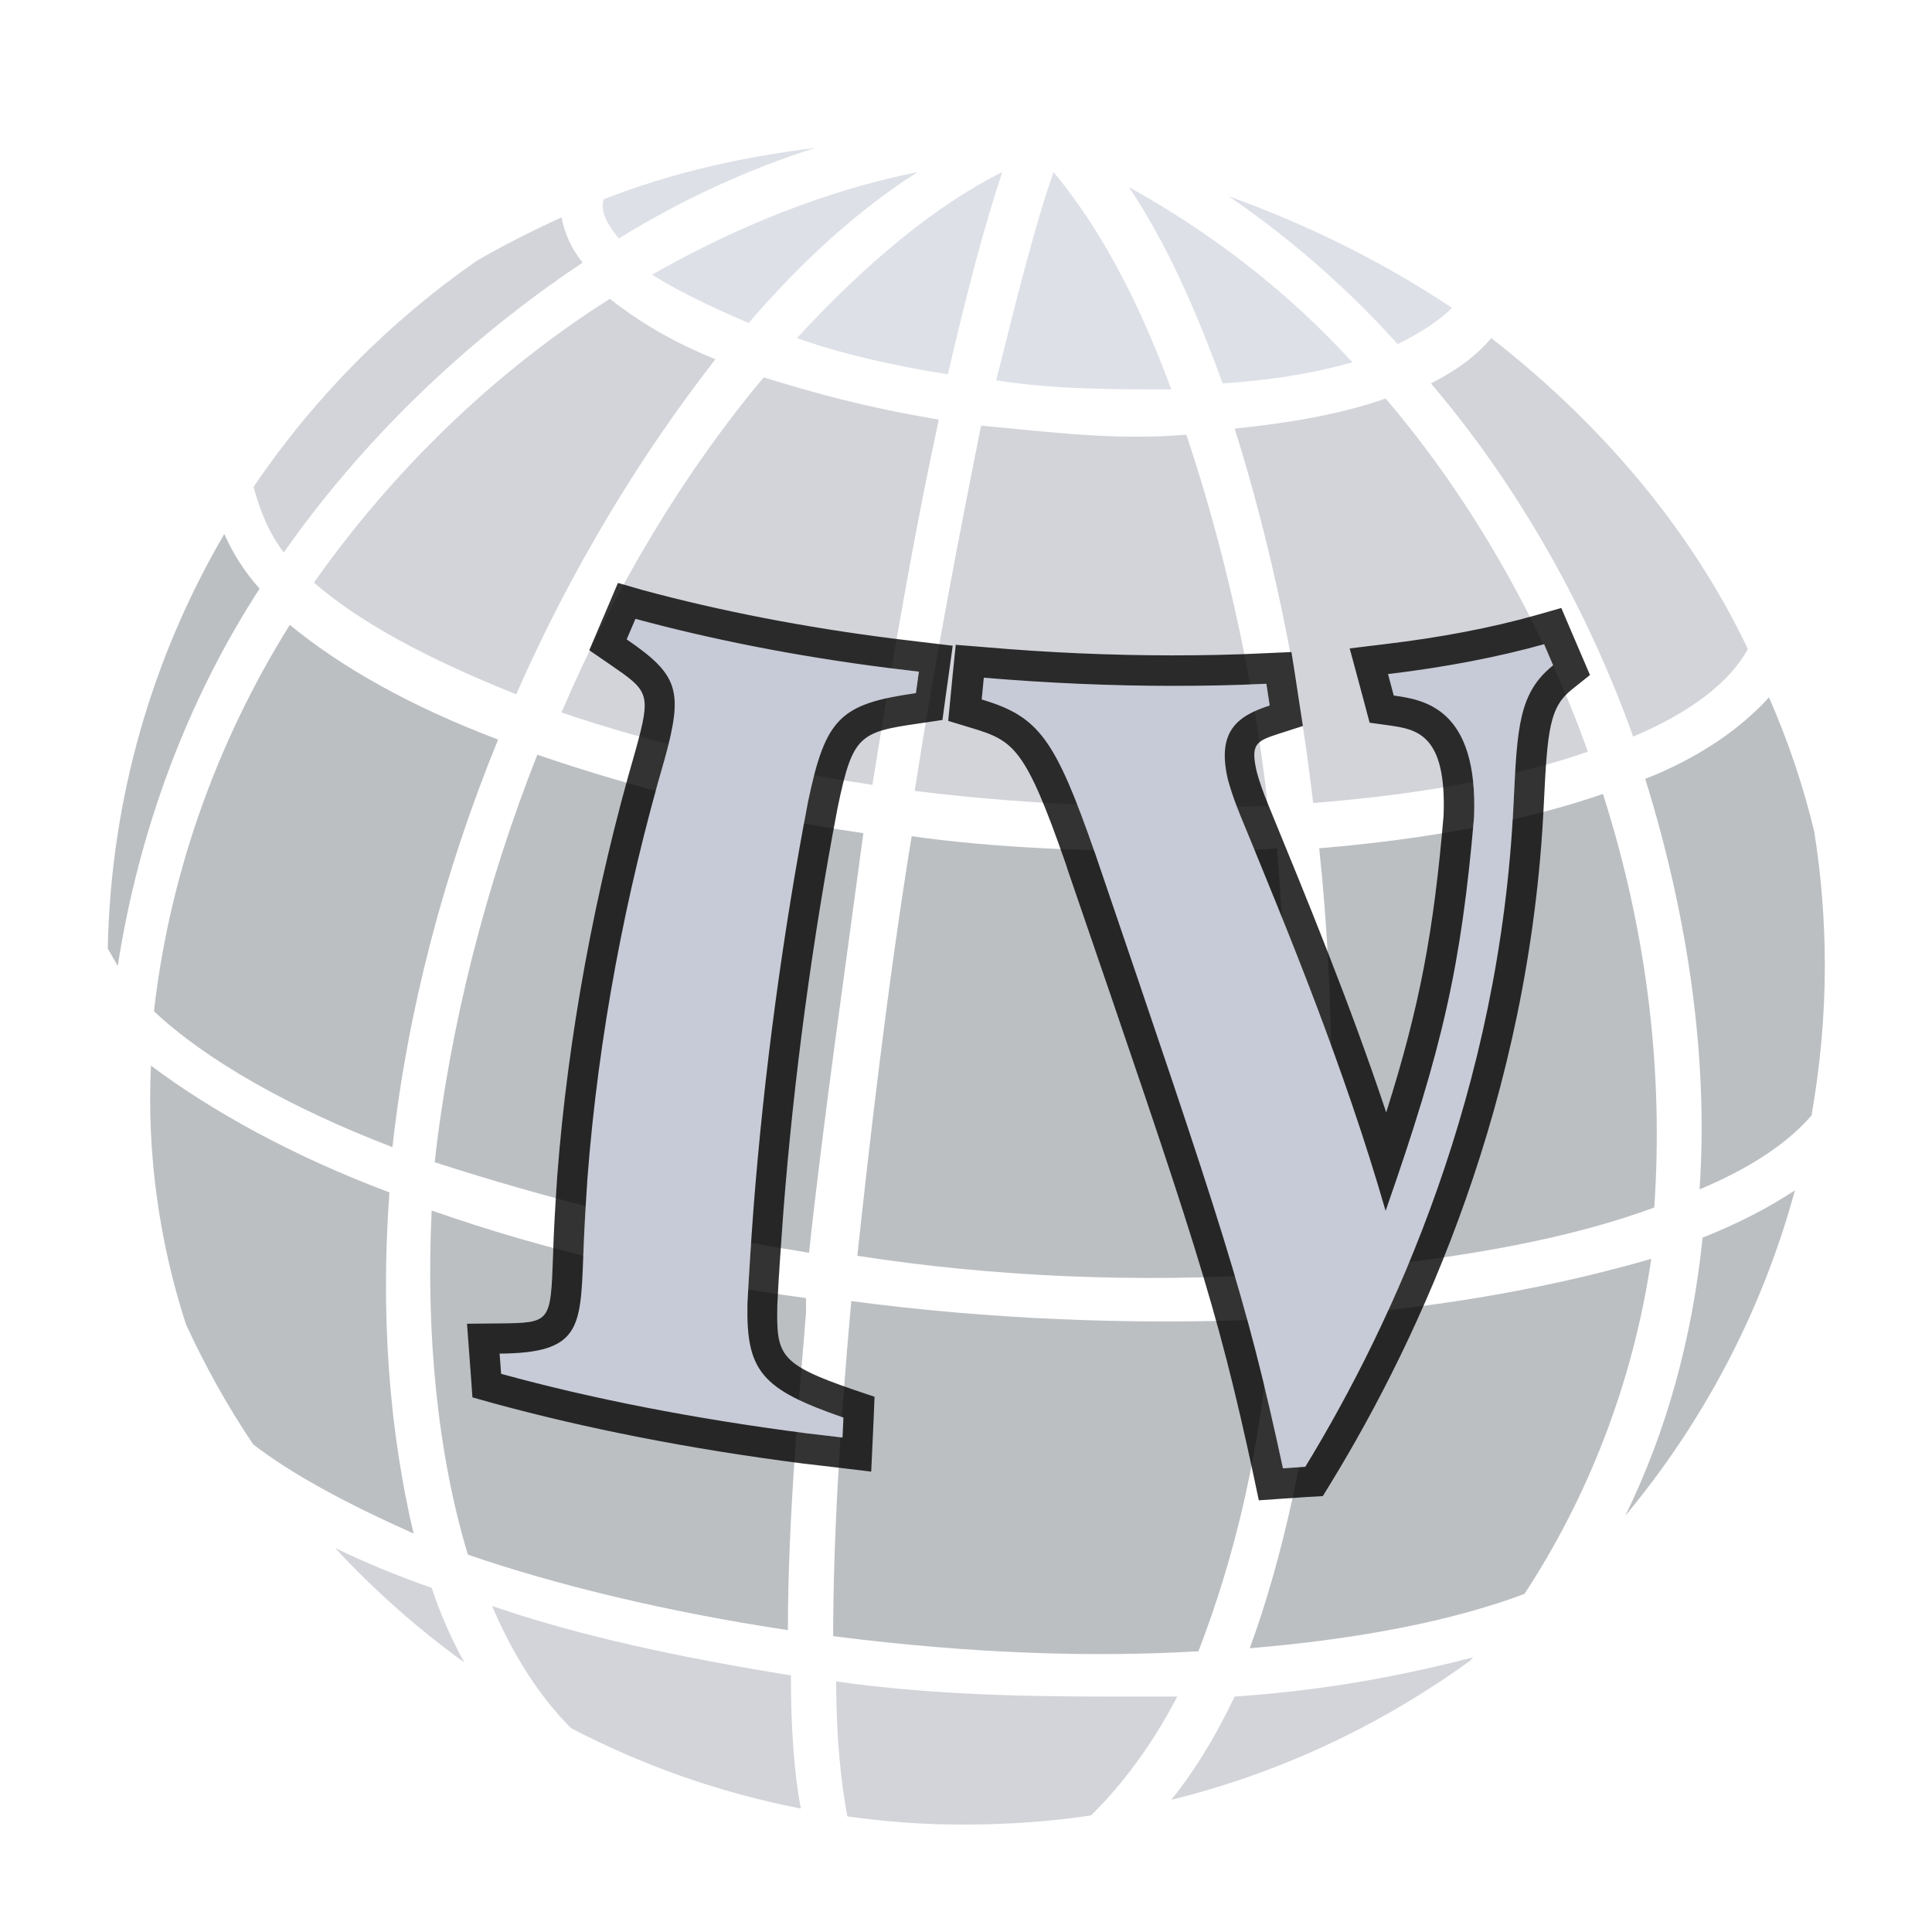
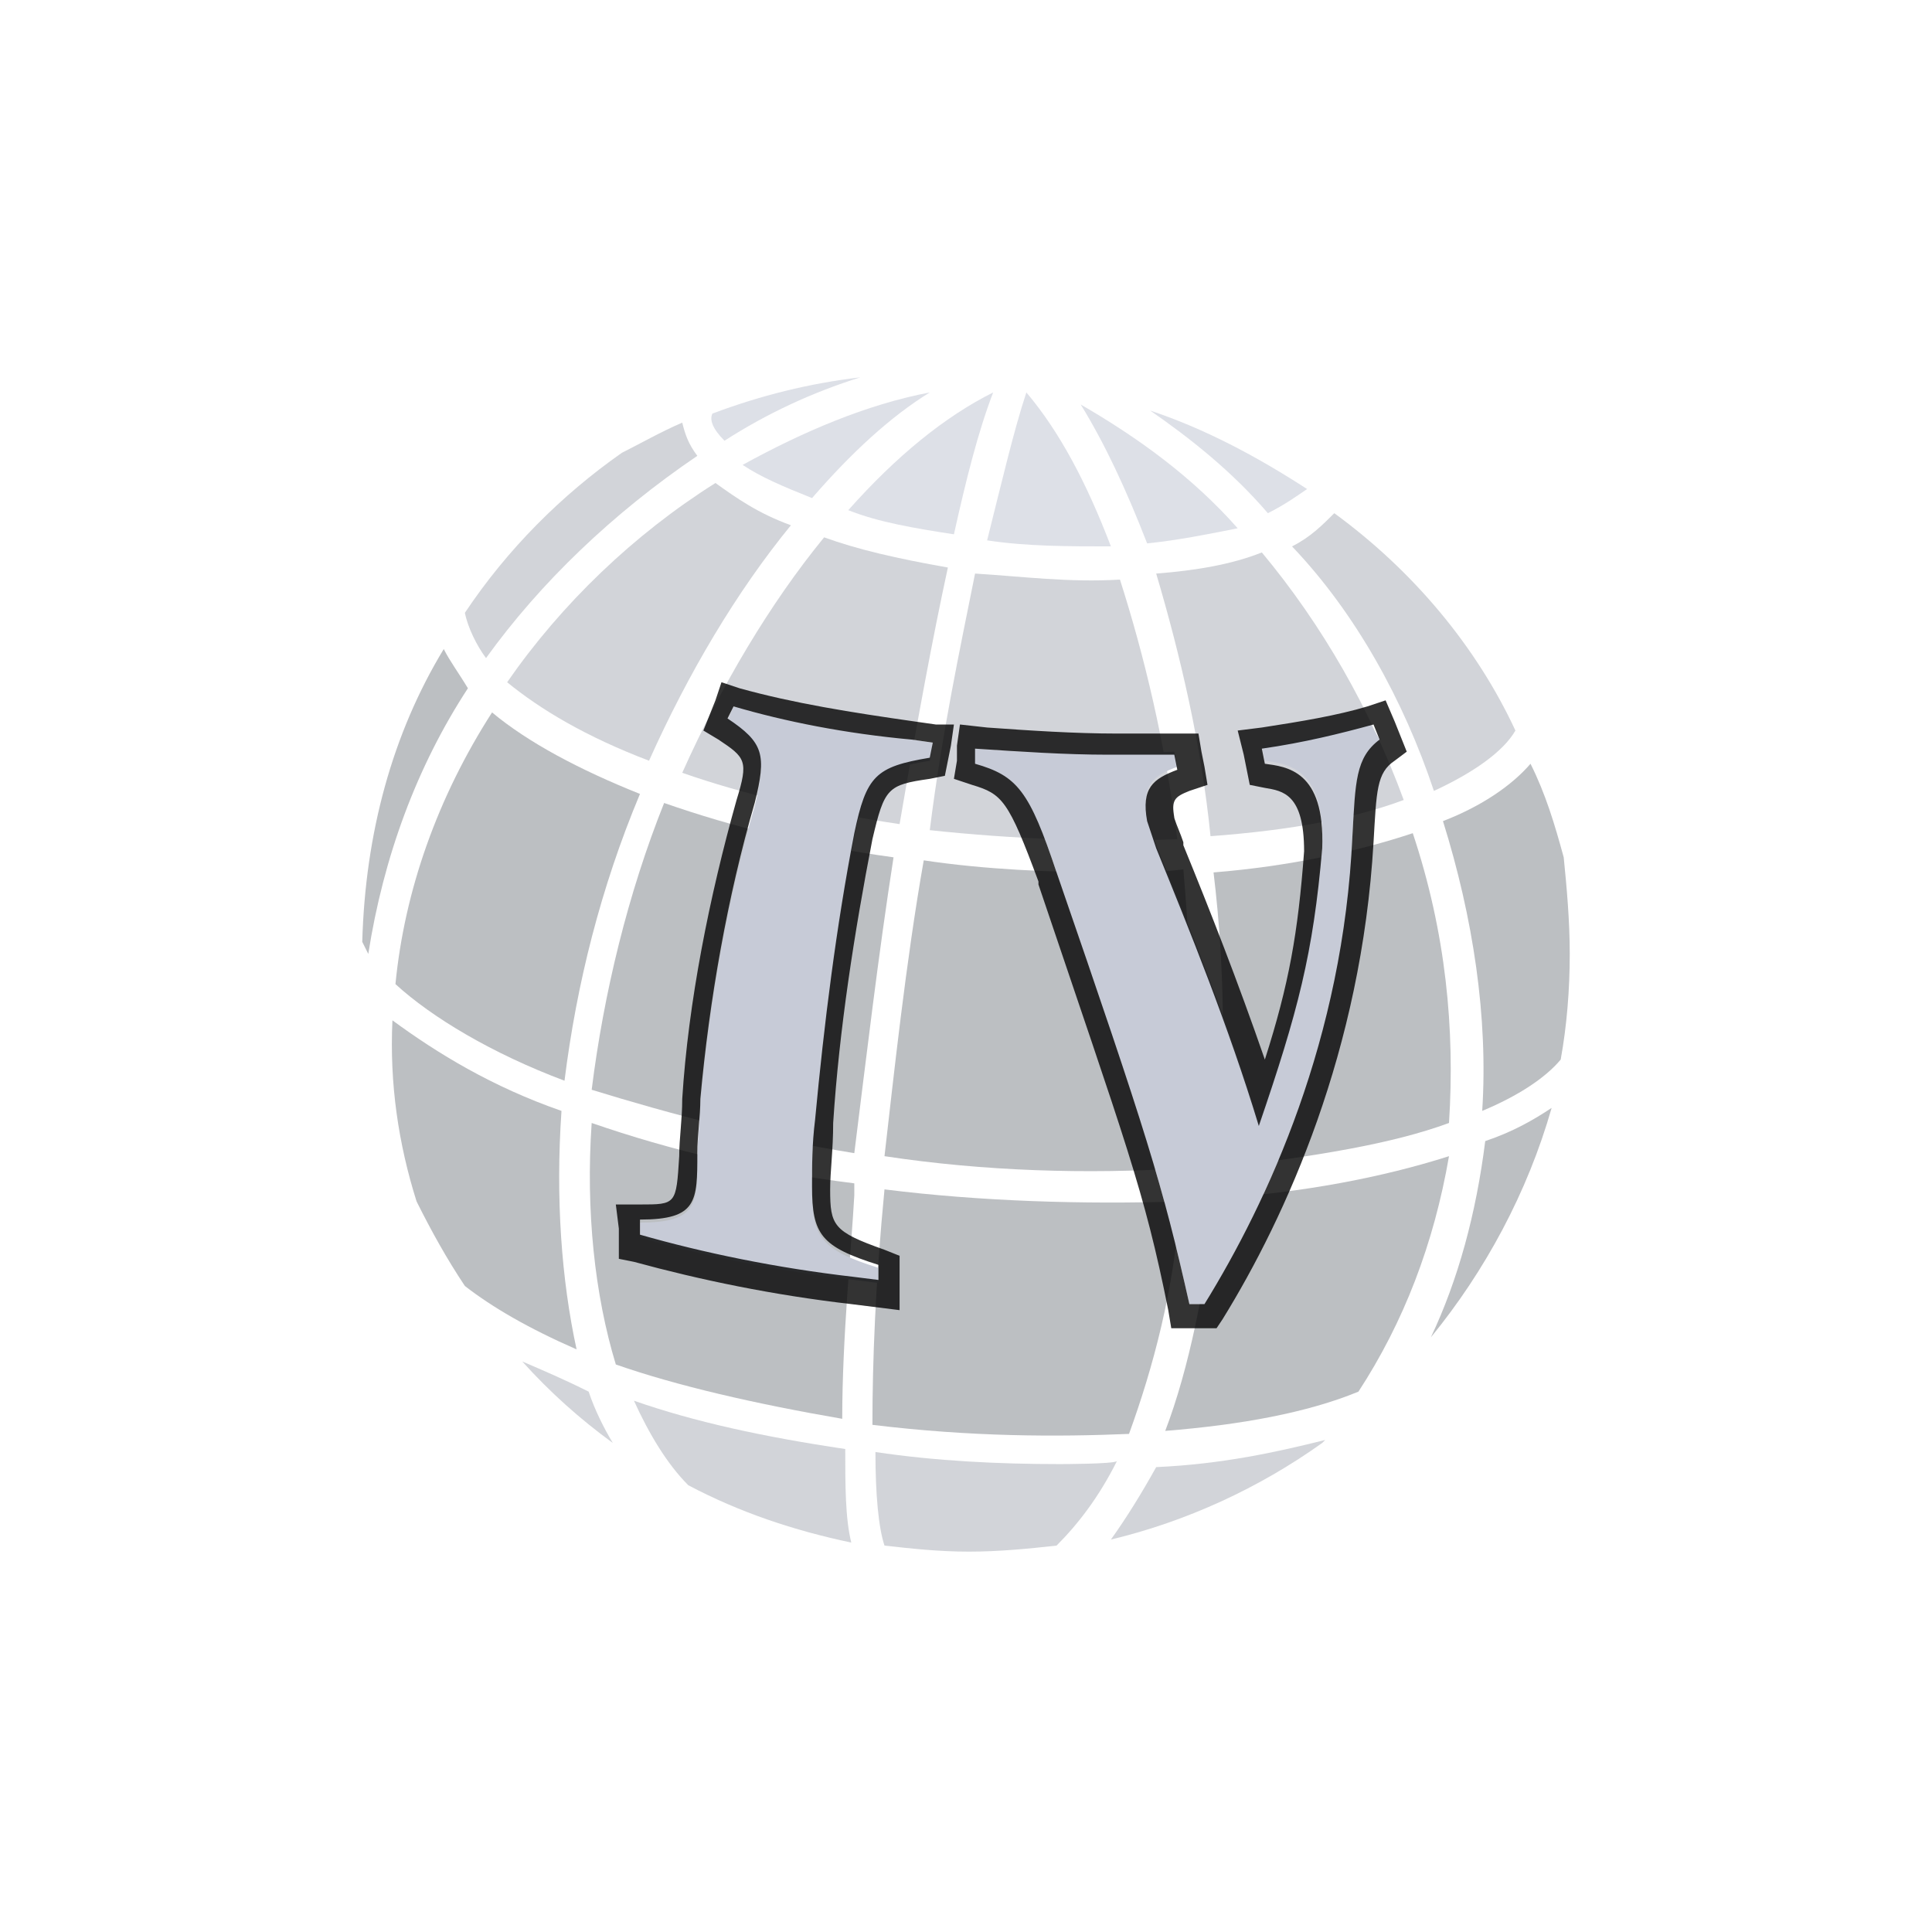
<svg xmlns="http://www.w3.org/2000/svg" version="1.1" id="Layer_1" x="0px" y="0px" viewBox="0 0 64 64" style="enable-background:new 0 0 64 64;" xml:space="preserve">
  <style type="text/css">
	.st0{opacity:0.6;}
	.st1{fill:#B4B8BF;}
	.st2{fill:#909499;}
	.st3{fill:url(#SVGID_1_);}
	.st4{fill:url(#SVGID_2_);}
	.st5{fill:url(#SVGID_3_);}
	.st6{fill:url(#SVGID_4_);}
	.st7{fill:url(#SVGID_5_);}
	.st8{fill:url(#SVGID_6_);}
	.st9{fill:#C7CBD7;}
- 	.st10{opacity:0.8;}
+ 	.st10{opacity:0.8;enable-background:new    ;}
</style>
-   <g class="st0">
-     <path class="st1" d="M52.6,24.9c-1.5-4.2-3.8-8.3-6.7-11.7c-1.4,0.5-3.1,0.8-5,1c1.2,3.8,2.1,8.1,2.6,12.4   C47.3,26.3,50.3,25.7,52.6,24.9z" />
-     <path class="st2" d="M42.3,42.2c0.5-4.4,0.4-9.1,0-14.1c-1.1,0.1-2.2,0.1-3.2,0.1c-3,0-6.1-0.1-8.9-0.5c-0.8,4.9-1.4,10.2-1.8,13.9   C32.9,42.3,37.7,42.5,42.3,42.2z" />
-     <linearGradient id="SVGID_1_" gradientUnits="userSpaceOnUse" x1="3.57" y1="9.05" x2="60.45" y2="9.05">
-       <stop offset="0" style="stop-color:#C7CBD7" />
-       <stop offset="0.5" style="stop-color:#C7CBD7" />
-       <stop offset="1" style="stop-color:#C7CBD7" />
-     </linearGradient>
-     <path class="st3" d="M26.4,11.2c1.4,0.5,3.1,0.9,5,1.2c0.6-2.6,1.2-4.9,1.8-6.7C31,6.8,28.7,8.7,26.4,11.2z" />
-     <path class="st1" d="M42,26.7c-0.5-4.5-1.5-8.7-2.7-12.3c-2.4,0.2-4.6-0.1-6.8-0.3c-0.7,3.5-1.5,7.6-2.2,12.1   C34.3,26.7,38.3,26.8,42,26.7z" />
-     <linearGradient id="SVGID_2_" gradientUnits="userSpaceOnUse" x1="3.57" y1="9.3" x2="60.45" y2="9.3">
-       <stop offset="0" style="stop-color:#C7CBD7" />
-       <stop offset="0.5" style="stop-color:#C7CBD7" />
-       <stop offset="1" style="stop-color:#C7CBD7" />
-     </linearGradient>
-     <path class="st4" d="M38.8,12.9c-1.1-3-2.4-5.4-3.9-7.2c-0.6,1.7-1.2,4.1-1.9,6.9C34.9,12.9,36.9,12.9,38.8,12.9z" />
-     <linearGradient id="SVGID_3_" gradientUnits="userSpaceOnUse" x1="3.57" y1="9.45" x2="60.45" y2="9.45">
-       <stop offset="0" style="stop-color:#C7CBD7" />
-       <stop offset="0.5" style="stop-color:#C7CBD7" />
-       <stop offset="1" style="stop-color:#C7CBD7" />
-     </linearGradient>
-     <path class="st5" d="M44.8,12c-2.2-2.4-4.7-4.3-7.4-5.8c1.2,1.8,2.2,4,3.1,6.5C42,12.6,43.4,12.4,44.8,12z" />
-     <linearGradient id="SVGID_4_" gradientUnits="userSpaceOnUse" x1="3.57" y1="8.95" x2="60.45" y2="8.95">
-       <stop offset="0" style="stop-color:#C7CBD7" />
-       <stop offset="0.5" style="stop-color:#C7CBD7" />
-       <stop offset="1" style="stop-color:#C7CBD7" />
-     </linearGradient>
-     <path class="st6" d="M46.3,11.4c0.8-0.4,1.4-0.8,1.8-1.2c-2.4-1.6-4.9-2.8-7.4-3.7C42.6,7.8,44.5,9.4,46.3,11.4z" />
-     <path class="st2" d="M54.8,40c0.3-4.4-0.2-9-1.7-13.7c-2.6,0.9-5.8,1.5-9.4,1.8c0.5,4.7,0.5,9.5,0.2,14C48.5,41.7,52.1,41,54.8,40z   " />
-     <path class="st1" d="M54.1,24.4c1.9-0.8,3.2-1.8,3.8-2.9c-1.9-4-4.9-7.5-8.5-10.3c-0.5,0.6-1.2,1.1-2,1.5   C50.3,16.1,52.6,20.2,54.1,24.4z" />
-     <path class="st1" d="M31.1,13.9c-2.4-0.4-4.2-0.9-5.8-1.4c-2.6,3.1-4.9,6.9-6.7,11.1c2.9,1,6.4,1.8,10.3,2.4   C29.7,21,30.4,17.1,31.1,13.9z" />
-     <linearGradient id="SVGID_5_" gradientUnits="userSpaceOnUse" x1="3.57" y1="8.2" x2="60.45" y2="8.2">
-       <stop offset="0" style="stop-color:#C7CBD7" />
-       <stop offset="0.5" style="stop-color:#C7CBD7" />
-       <stop offset="1" style="stop-color:#C7CBD7" />
-     </linearGradient>
-     <path class="st7" d="M24.8,10.7c1.8-2.1,3.7-3.8,5.6-5c-3,0.6-6,1.8-8.8,3.4C22.4,9.6,23.4,10.1,24.8,10.7z" />
-     <path class="st1" d="M23.7,11.9c-1.5-0.6-2.6-1.3-3.5-2c-3.8,2.4-7.2,5.7-9.8,9.4c1.5,1.3,3.7,2.5,6.7,3.7   C18.9,18.9,21.2,15.1,23.7,11.9z" />
-     <path class="st2" d="M5.1,33.5c1.7,1.6,4.5,3.2,7.9,4.5c0.5-4.5,1.7-9.1,3.5-13.5c-2.9-1.1-5.2-2.4-6.9-3.8   C7.1,24.7,5.6,29.1,5.1,33.5z" />
-     <path class="st2" d="M60.1,27.55c-0.36-1.5-0.86-2.99-1.5-4.45c-0.9,1-2.3,2-4.1,2.7c1.4,4.5,2.1,9.2,1.8,13.6   c1.74-0.73,2.94-1.56,3.71-2.45c0.28-1.61,0.44-3.26,0.44-4.95C60.45,30.49,60.33,29,60.1,27.55z" />
-     <path class="st1" d="M38.8,59.62c3.62-0.89,6.96-2.48,9.89-4.6l0.11-0.12c-2.3,0.6-4.9,1.1-7.9,1.3   C40.25,57.56,39.56,58.68,38.8,59.62z" />
-     <linearGradient id="SVGID_6_" gradientUnits="userSpaceOnUse" x1="3.57" y1="6.4" x2="60.45" y2="6.4">
-       <stop offset="0" style="stop-color:#C7CBD7" />
-       <stop offset="0.5" style="stop-color:#C7CBD7" />
-       <stop offset="1" style="stop-color:#C7CBD7" />
-     </linearGradient>
-     <path class="st8" d="M27,4.9c-2.4,0.3-4.7,0.8-7,1.7c-0.1,0.3,0,0.7,0.5,1.3C22.6,6.6,24.8,5.6,27,4.9z" />
-     <path class="st2" d="M39.7,54.7c1.2-3.1,2.1-6.8,2.4-11c-4.6,0.2-9.4,0-13.9-0.6c-0.4,4.4-0.6,8.1-0.6,11.1   C32.3,54.8,36.3,54.9,39.7,54.7z" />
-     <path class="st2" d="M53.84,50.21c2.59-3.11,4.53-6.77,5.62-10.78C58.6,40,57.6,40.52,56.4,41C56.06,44.33,55.2,47.44,53.84,50.21z   " />
-     <path class="st2" d="M43.8,43.6c-0.5,4.3-1.3,8-2.4,11c3.6-0.3,6.7-0.9,9.1-1.8c2.1-3.2,3.6-7,4.2-11.1   C51.6,42.6,47.9,43.3,43.8,43.6z" />
-     <path class="st2" d="M17.8,25c-1.7,4.3-2.9,9-3.4,13.5c3.7,1.2,8,2.3,12.4,3c0.5-4.6,1.2-9.4,1.8-13.9C24.5,27,21,26.1,17.8,25z" />
-     <path class="st1" d="M36.4,56.2c-2.9,0-5.9-0.1-8.7-0.5c0,2.04,0.19,3.51,0.37,4.47c1.28,0.18,2.59,0.28,3.93,0.27   c1.41,0,2.79-0.1,4.14-0.3c1.01-0.99,2.01-2.31,2.86-3.94H36.4z" />
-     <path class="st2" d="M15.5,51.5c2.9,1,6.6,1.9,10.6,2.5c0-3.8,0.4-8,0.6-10.5V43c-4.5-0.6-8.7-1.6-12.4-2.9   C14.1,44.2,14.5,48.2,15.5,51.5z" />
-     <path class="st2" d="M12.9,39.5C9.7,38.3,7,36.8,5,35.3c-0.14,2.93,0.28,5.86,1.16,8.57c0.64,1.39,1.38,2.72,2.23,3.98   c1.29,0.99,3.05,1.94,5.31,2.95C12.9,47.4,12.6,43.6,12.9,39.5z" />
-     <path class="st1" d="M19.3,8.7c-0.4-0.5-0.6-1-0.7-1.5c-1,0.46-1.93,0.93-2.81,1.44c-2.9,2.02-5.41,4.56-7.39,7.49   c0.21,0.77,0.5,1.52,1,2.17C12,14.6,15.4,11.3,19.3,8.7z" />
-     <path class="st2" d="M7.43,17.69c-2.37,4.05-3.76,8.73-3.86,13.73L3.9,32c0.7-4.5,2.3-8.8,4.7-12.5C8.08,18.92,7.7,18.3,7.43,17.69   z" />
-     <path class="st1" d="M11.1,51.28c1.3,1.4,2.73,2.67,4.28,3.79c-0.43-0.78-0.79-1.6-1.08-2.47C13.15,52.2,12.07,51.75,11.1,51.28z" />
-     <path class="st1" d="M16.3,53.2c0.69,1.62,1.57,3,2.62,4.05c2.36,1.23,4.92,2.14,7.61,2.66c-0.22-1.14-0.33-2.64-0.33-4.41   C22.5,54.9,19.2,54.2,16.3,53.2z" />
+   <g>
+     <g class="st0">
+       <path class="st1" d="M46.5,26.5c-1.1-3-2.7-5.8-4.7-8.2c-1,0.4-2.2,0.6-3.5,0.7c0.8,2.7,1.5,5.7,1.8,8.7    C42.8,27.5,44.9,27.1,46.5,26.5z" />
+       <path class="st2" d="M39.2,38.7c0.4-3.1,0.3-6.4,0-9.9c-0.8,0.1-1.5,0.1-2.3,0.1c-2.1,0-4.3-0.1-6.3-0.4c-0.6,3.4-1,7.2-1.3,9.8    C32.6,38.8,36,38.9,39.2,38.7z" />
+       <linearGradient id="SVGID_1_" gradientUnits="userSpaceOnUse" x1="12" y1="48.611" x2="52" y2="48.611" gradientTransform="matrix(1 0 0 -1 0 64)">
+         <stop offset="0" style="stop-color:#C7CBD7" />
+         <stop offset="0.5" style="stop-color:#C7CBD7" />
+         <stop offset="1" style="stop-color:#C7CBD7" />
+       </linearGradient>
+       <path class="st3" d="M28.1,16.9c1,0.4,2.2,0.6,3.5,0.8c0.4-1.8,0.8-3.4,1.3-4.7C31.3,13.8,29.7,15.1,28.1,16.9z" />
+       <path class="st1" d="M39,27.8c-0.4-3.2-1.1-6.1-1.9-8.6c-1.7,0.1-3.2-0.1-4.8-0.2c-0.5,2.5-1.1,5.3-1.5,8.5    C33.6,27.8,36.4,27.9,39,27.8z" />
+       <linearGradient id="SVGID_2_" gradientUnits="userSpaceOnUse" x1="12" y1="48.435" x2="52" y2="48.435" gradientTransform="matrix(1 0 0 -1 0 64)">
+         <stop offset="0" style="stop-color:#C7CBD7" />
+         <stop offset="0.5" style="stop-color:#C7CBD7" />
+         <stop offset="1" style="stop-color:#C7CBD7" />
+       </linearGradient>
+       <path class="st4" d="M36.8,18.1C36,16,35.1,14.3,34,13c-0.4,1.2-0.8,2.9-1.3,4.9C34,18.1,35.4,18.1,36.8,18.1z" />
+       <linearGradient id="SVGID_3_" gradientUnits="userSpaceOnUse" x1="12" y1="48.329" x2="52" y2="48.329" gradientTransform="matrix(1 0 0 -1 0 64)">
+         <stop offset="0" style="stop-color:#C7CBD7" />
+         <stop offset="0.5" style="stop-color:#C7CBD7" />
+         <stop offset="1" style="stop-color:#C7CBD7" />
+       </linearGradient>
+       <path class="st5" d="M41,17.5c-1.5-1.7-3.3-3-5.2-4.1c0.8,1.3,1.5,2.8,2.2,4.6C39,17.9,40,17.7,41,17.5z" />
+       <linearGradient id="SVGID_4_" gradientUnits="userSpaceOnUse" x1="12" y1="48.681" x2="52" y2="48.681" gradientTransform="matrix(1 0 0 -1 0 64)">
+         <stop offset="0" style="stop-color:#C7CBD7" />
+         <stop offset="0.5" style="stop-color:#C7CBD7" />
+         <stop offset="1" style="stop-color:#C7CBD7" />
+       </linearGradient>
+       <path class="st6" d="M42,17c0.6-0.3,1-0.6,1.3-0.8c-1.7-1.1-3.4-2-5.2-2.6C39.4,14.5,40.8,15.6,42,17z" />
+       <path class="st2" d="M48,37.2c0.2-3.1-0.1-6.3-1.2-9.6c-1.8,0.6-4.1,1.1-6.6,1.3c0.4,3.3,0.4,6.7,0.1,9.8    C43.6,38.3,46.1,37.9,48,37.2z" />
+       <path class="st1" d="M47.5,26.2c1.3-0.6,2.3-1.3,2.7-2c-1.3-2.8-3.4-5.3-6-7.2c-0.4,0.4-0.8,0.8-1.4,1.1    C44.9,20.3,46.5,23.2,47.5,26.2z" />
+       <path class="st1" d="M31.4,18.8c-1.7-0.3-3-0.6-4.1-1c-1.8,2.2-3.4,4.9-4.7,7.8c2,0.7,4.5,1.3,7.2,1.7    C30.4,23.8,30.9,21.1,31.4,18.8z" />
+       <linearGradient id="SVGID_5_" gradientUnits="userSpaceOnUse" x1="12" y1="49.208" x2="52" y2="49.208" gradientTransform="matrix(1 0 0 -1 0 64)">
+         <stop offset="0" style="stop-color:#C7CBD7" />
+         <stop offset="0.5" style="stop-color:#C7CBD7" />
+         <stop offset="1" style="stop-color:#C7CBD7" />
+       </linearGradient>
+       <path class="st7" d="M26.9,16.5c1.3-1.5,2.6-2.7,3.9-3.5c-2.1,0.4-4.2,1.3-6.2,2.4C25.2,15.8,25.9,16.1,26.9,16.5z" />
+       <path class="st1" d="M26.2,17.4c-1.1-0.4-1.8-0.9-2.5-1.4c-2.7,1.7-5.1,4-6.9,6.6c1.1,0.9,2.6,1.8,4.7,2.6    C22.8,22.3,24.4,19.6,26.2,17.4z" />
+       <path class="st2" d="M13.1,32.6c1.2,1.1,3.2,2.3,5.6,3.2c0.4-3.2,1.2-6.4,2.5-9.5c-2-0.8-3.7-1.7-4.9-2.7    C14.5,26.4,13.4,29.5,13.1,32.6z" />
+       <path class="st2" d="M51.8,28.4c-0.3-1.1-0.6-2.1-1.1-3.1c-0.6,0.7-1.6,1.4-2.9,1.9c1,3.2,1.5,6.5,1.3,9.6    c1.2-0.5,2.1-1.1,2.6-1.7c0.2-1.1,0.3-2.3,0.3-3.5C52,30.5,51.9,29.4,51.8,28.4z" />
+       <path class="st1" d="M36.8,51c2.5-0.6,4.9-1.7,7-3.2l0.1-0.1c-1.6,0.4-3.4,0.8-5.6,0.9C37.8,49.5,37.3,50.3,36.8,51z" />
+       <linearGradient id="SVGID_6_" gradientUnits="userSpaceOnUse" x1="12" y1="50.474" x2="52" y2="50.474" gradientTransform="matrix(1 0 0 -1 0 64)">
+         <stop offset="0" style="stop-color:#C7CBD7" />
+         <stop offset="0.5" style="stop-color:#C7CBD7" />
+         <stop offset="1" style="stop-color:#C7CBD7" />
+       </linearGradient>
+       <path class="st8" d="M28.5,12.5c-1.7,0.2-3.3,0.6-4.9,1.2c-0.1,0.2,0,0.5,0.4,0.9C25.4,13.7,26.9,13,28.5,12.5z" />
+       <path class="st2" d="M37.4,47.5c0.8-2.2,1.5-4.8,1.7-7.7c-3.2,0.1-6.6,0-9.8-0.4c-0.3,3.1-0.4,5.7-0.4,7.8    C32.2,47.6,35,47.6,37.4,47.5z" />
+       <path class="st2" d="M47.4,44.3c1.8-2.2,3.2-4.8,4-7.6c-0.6,0.4-1.3,0.8-2.2,1.1C48.9,40.2,48.3,42.4,47.4,44.3z" />
+       <path class="st2" d="M40.3,39.7c-0.4,3-0.9,5.6-1.7,7.7c2.5-0.2,4.7-0.6,6.4-1.3c1.5-2.3,2.5-4.9,3-7.8    C45.8,39,43.2,39.5,40.3,39.7z" />
+       <path class="st2" d="M22,26.6c-1.2,3-2,6.3-2.4,9.5c2.6,0.8,5.6,1.6,8.7,2.1c0.4-3.2,0.8-6.6,1.3-9.8C26.7,28,24.3,27.4,22,26.6z" />
+       <path class="st1" d="M35.1,48.5c-2,0-4.1-0.1-6.1-0.4c0,1.4,0.1,2.5,0.3,3.1c0.9,0.1,1.8,0.2,2.8,0.2c1,0,2-0.1,2.9-0.2    c0.7-0.7,1.4-1.6,2-2.8C36.9,48.5,35.1,48.5,35.1,48.5z" />
+       <path class="st2" d="M20.4,45.2c2,0.7,4.6,1.3,7.5,1.8c0-2.7,0.3-5.6,0.4-7.4v-0.4c-3.2-0.4-6.1-1.1-8.7-2    C19.4,40.1,19.7,42.9,20.4,45.2z" />
+       <path class="st2" d="M18.6,36.8c-2.3-0.8-4.1-1.9-5.6-3c-0.1,2.1,0.2,4.1,0.8,6c0.5,1,1,1.9,1.6,2.8c0.9,0.7,2.1,1.4,3.7,2.1    C18.6,42.4,18.4,39.7,18.6,36.8z" />
+       <path class="st1" d="M23.1,15.1c-0.3-0.4-0.4-0.7-0.5-1.1c-0.7,0.3-1.4,0.7-2,1c-2,1.4-3.8,3.2-5.2,5.3c0.1,0.5,0.4,1.1,0.7,1.5    C17.9,19.3,20.3,17,23.1,15.1z" />
+       <path class="st2" d="M14.7,21.5c-1.7,2.8-2.6,6.1-2.7,9.7l0.2,0.4c0.5-3.2,1.6-6.2,3.3-8.8C15.2,22.3,14.9,21.9,14.7,21.5z" />
+       <path class="st1" d="M17.3,45.1c0.9,1,1.9,1.9,3,2.7c-0.3-0.5-0.6-1.1-0.8-1.7C18.7,45.7,18,45.4,17.3,45.1z" />
+       <path class="st1" d="M21,46.4c0.5,1.1,1.1,2.1,1.8,2.8c1.7,0.9,3.5,1.5,5.4,1.9c-0.2-0.8-0.2-1.9-0.2-3.1    C25.3,47.6,23,47.1,21,46.4z" />
+     </g>
+     <path class="st9" d="M30.8,25.2c-1.8,0.3-2.1,0.6-2.5,2.5c-0.6,3.1-1,6.3-1.3,9.5c-0.1,0.8-0.1,1.5-0.1,2.2c0,1.6,0.3,2,2.2,2.6   l0,0.5l-0.8-0.1c-2.6-0.3-5-0.8-7.1-1.4l0-0.5c1.9,0,1.9-0.6,1.9-2.2c0-0.6,0.1-1.2,0.1-1.8c0.3-3.3,0.9-6.7,1.8-9.8   c0.4-1.6,0.3-2-0.9-2.8l0.2-0.5c1.7,0.5,3.7,0.9,5.9,1.1l0.7,0.1C30.9,24.7,30.8,25.2,30.8,25.2z M45.7,24.5   c-0.8,0.6-0.8,1.4-0.9,3.2c-0.3,6.7-2.8,12.1-4.9,15.5l-0.5,0c-0.9-4-1.4-5.6-4.4-14.3c-0.9-2.7-1.3-3.2-2.7-3.6l0-0.5   c2.3,0.2,4.5,0.2,6.6,0.1l0.1,0.5c-0.8,0.3-1.2,0.6-1,1.7c0,0,0.1,0.3,0.3,0.9c1.1,2.7,2.4,5.9,3.4,9.2c1.3-3.8,1.8-5.7,2.1-9.2   c0.1-2.6-1.2-2.7-1.9-2.8l-0.1-0.5c1.4-0.2,2.6-0.4,3.6-0.7L45.7,24.5z" />
+     <path class="st10" d="M24.3,23.4c1.7,0.5,3.7,0.9,5.9,1.1l0.7,0.1l-0.1,0.5c-1.8,0.3-2.1,0.6-2.5,2.5c-0.6,3.1-1,6.3-1.3,9.5   c-0.1,0.8-0.1,1.5-0.1,2.2c0,1.6,0.3,2,2.2,2.6l0,0.5l-0.8-0.1c-2.6-0.3-5-0.8-7.1-1.4l0-0.5c1.9,0,1.9-0.6,1.9-2.2   c0-0.6,0.1-1.2,0.1-1.8c0.3-3.3,0.9-6.7,1.8-9.8c0.4-1.6,0.3-2-0.9-2.8L24.3,23.4 M45.5,24l0.2,0.5c-0.8,0.6-0.8,1.4-0.9,3.2   c-0.3,6.7-2.8,12.1-4.9,15.5l-0.5,0c-0.9-4-1.4-5.6-4.4-14.3c-0.9-2.7-1.3-3.2-2.7-3.6l0-0.5c1.5,0.1,3,0.2,4.4,0.2   c0.7,0,1.5,0,2.2,0l0.1,0.5c-0.8,0.3-1.2,0.6-1,1.7c0,0,0.1,0.3,0.3,0.9c1.1,2.7,2.4,5.9,3.4,9.2c1.3-3.8,1.8-5.7,2.1-9.2   c0.1-2.6-1.2-2.7-1.9-2.8l-0.1-0.5C43.2,24.6,44.4,24.3,45.5,24 M23.9,22.6l-0.2,0.6l-0.2,0.5l-0.2,0.5l0.5,0.3   c0.9,0.6,1,0.7,0.6,2c-0.9,3.2-1.6,6.7-1.8,9.9c0,0.7-0.1,1.3-0.1,1.9c-0.1,1.6-0.1,1.6-1.3,1.6l-0.8,0l0.1,0.8l0,0.5l0,0.5   l0.5,0.1c2.2,0.6,4.6,1.1,7.2,1.4l0.8,0.1l0.8,0.1l0-0.8l0-0.5l0-0.5l-0.5-0.2c-1.7-0.6-1.8-0.8-1.8-2c0-0.6,0.1-1.3,0.1-2.2   c0.2-3.1,0.7-6.3,1.3-9.4c0.4-1.7,0.5-1.8,1.9-2l0.5-0.1l0.1-0.5l0.1-0.5l0.1-0.7L31,24l-0.7-0.1c-2.1-0.3-4-0.6-5.8-1.1L23.9,22.6   L23.9,22.6z M45.9,23.2l-0.6,0.2c-1,0.3-2.2,0.5-3.5,0.7l-0.8,0.1l0.2,0.8l0.1,0.5l0.1,0.5l0.5,0.1c0.6,0.1,1.3,0.2,1.3,2.1   c-0.2,2.7-0.5,4.4-1.3,6.9c-0.9-2.6-1.8-4.9-2.7-7.1l0-0.1c-0.1-0.3-0.2-0.5-0.3-0.8c-0.1-0.6,0-0.7,0.5-0.9l0.6-0.2l-0.1-0.6   l-0.1-0.5l-0.1-0.6l-0.6,0c-0.7,0-1.4,0-2.1,0c-1.4,0-2.9-0.1-4.3-0.2L31.8,24l-0.1,0.7l0,0.5l-0.1,0.6l0.6,0.2   c1,0.3,1.2,0.5,2.2,3.2l0,0.1c2.9,8.6,3.5,10.1,4.3,14.1l0.1,0.6l0.6,0l0.5,0l0.4,0l0.2-0.3c2.1-3.4,4.6-8.9,5-15.8   c0.1-1.7,0.1-2.3,0.7-2.7l0.4-0.3l-0.2-0.5l-0.2-0.5L45.9,23.2L45.9,23.2z" />
  </g>
-   <path class="st9" d="M30.34,22.96c-2.52,0.36-2.99,0.83-3.57,3.58c-0.83,4.35-1.46,8.97-1.81,13.51c-0.08,1.08-0.15,2.13-0.2,3.15  c-0.04,2.22,0.46,2.82,3.18,3.76l-0.03,0.66l-1.19-0.14c-3.73-0.48-7.14-1.15-10.12-1.97l-0.05-0.67c2.65-0.02,2.68-0.82,2.77-3.19  c0.03-0.85,0.08-1.72,0.14-2.62c0.36-4.72,1.27-9.47,2.56-13.89c0.62-2.27,0.46-2.78-1.26-3.96l0.29-0.68  c2.47,0.67,5.31,1.24,8.4,1.63l0.99,0.12C30.44,22.25,30.34,22.96,30.34,22.96z M51.45,22.04c-1.14,0.91-1.19,2.05-1.31,4.55  c-0.44,9.54-3.99,17.23-6.9,22l-0.74,0.05c-1.24-5.75-2-7.97-6.21-20.33c-1.34-3.85-1.87-4.57-3.77-5.14l0.07-0.72  c3.26,0.28,6.44,0.34,9.36,0.2l0.11,0.72c-1.12,0.36-1.74,0.89-1.39,2.43c0.02,0.07,0.12,0.48,0.42,1.22  c1.61,3.91,3.44,8.34,4.81,13.09c1.9-5.43,2.5-8.11,2.93-13.04c0.14-3.63-1.68-3.89-2.66-4.03l-0.19-0.71  c1.92-0.23,3.67-0.57,5.17-0.99L51.45,22.04z" />
-   <path class="st10" d="M21.05,20.5c2.47,0.67,5.31,1.24,8.4,1.63l0.99,0.12l-0.1,0.71c-2.52,0.36-2.99,0.83-3.57,3.58  c-0.83,4.35-1.46,8.97-1.81,13.51c-0.08,1.08-0.15,2.13-0.2,3.15c-0.04,2.22,0.46,2.82,3.18,3.76l-0.03,0.66l-1.19-0.14  c-3.73-0.48-7.14-1.15-10.12-1.97l-0.05-0.67c2.65-0.02,2.68-0.82,2.77-3.19c0.03-0.85,0.08-1.72,0.14-2.62  c0.36-4.72,1.27-9.47,2.56-13.89c0.62-2.27,0.46-2.78-1.26-3.96L21.05,20.5 M51.15,21.34l0.3,0.7c-1.14,0.91-1.19,2.05-1.31,4.55  c-0.44,9.54-3.99,17.23-6.9,22l-0.74,0.05c-1.24-5.75-2-7.97-6.21-20.33c-1.34-3.85-1.87-4.57-3.77-5.14l0.07-0.72  c2.14,0.18,4.24,0.27,6.26,0.27c1.06,0,2.09-0.02,3.1-0.07l0.11,0.72c-1.12,0.36-1.74,0.89-1.39,2.43c0.02,0.07,0.12,0.48,0.42,1.22  c1.61,3.91,3.44,8.34,4.81,13.09c1.9-5.43,2.5-8.11,2.93-13.04c0.14-3.63-1.68-3.89-2.66-4.03l-0.19-0.71  C47.9,22.1,49.65,21.76,51.15,21.34 M20.47,19.31l-0.34,0.8l-0.29,0.68l-0.32,0.75L20.19,22c1.31,0.9,1.39,0.95,0.86,2.87  c-1.34,4.6-2.24,9.48-2.59,14.08c-0.07,1.05-0.12,1.9-0.14,2.66c-0.08,2.21-0.08,2.21-1.78,2.23l-1.07,0.01l0.08,1.07l0.05,0.67  l0.05,0.7l0.68,0.19c3.07,0.84,6.52,1.52,10.26,2l1.2,0.14l1.07,0.13l0.05-1.07l0.03-0.66l0.03-0.75l-0.71-0.24  c-2.47-0.85-2.54-1.15-2.51-2.8c0.04-0.87,0.11-1.86,0.2-3.09c0.34-4.38,0.96-9.01,1.8-13.4c0.5-2.39,0.71-2.49,2.73-2.78l0.74-0.11  l0.1-0.74l0.1-0.71l0.14-1.01l-1.01-0.12l-0.99-0.12c-2.92-0.37-5.7-0.91-8.26-1.6L20.47,19.31L20.47,19.31z M51.72,20.14  l-0.84,0.24c-1.49,0.42-3.17,0.74-5.02,0.96l-1.15,0.14l0.3,1.11l0.19,0.71l0.17,0.64l0.65,0.09c0.89,0.13,1.91,0.27,1.8,3  c-0.33,3.83-0.78,6.28-1.9,9.82c-1.21-3.63-2.61-7.03-3.87-10.1l-0.05-0.12c-0.16-0.4-0.29-0.76-0.37-1.07  c-0.21-0.91-0.02-1.01,0.72-1.25l0.81-0.26l-0.13-0.84l-0.11-0.72l-0.14-0.89l-0.9,0.04c-0.99,0.05-2.02,0.07-3.05,0.07  c-2.02,0-4.1-0.09-6.18-0.27l-0.99-0.08l-0.1,0.98l-0.07,0.72l-0.08,0.82l0.79,0.24c1.39,0.42,1.77,0.66,3.11,4.51l0.06,0.19  C39.55,41,40.3,43.19,41.52,48.85l0.18,0.85l0.86-0.06l0.74-0.05l0.52-0.03l0.27-0.44c2.97-4.86,6.59-12.71,7.05-22.47  c0.12-2.48,0.19-3.22,0.93-3.81l0.6-0.48l-0.3-0.7l-0.3-0.7L51.72,20.14L51.72,20.14z" />
</svg>
